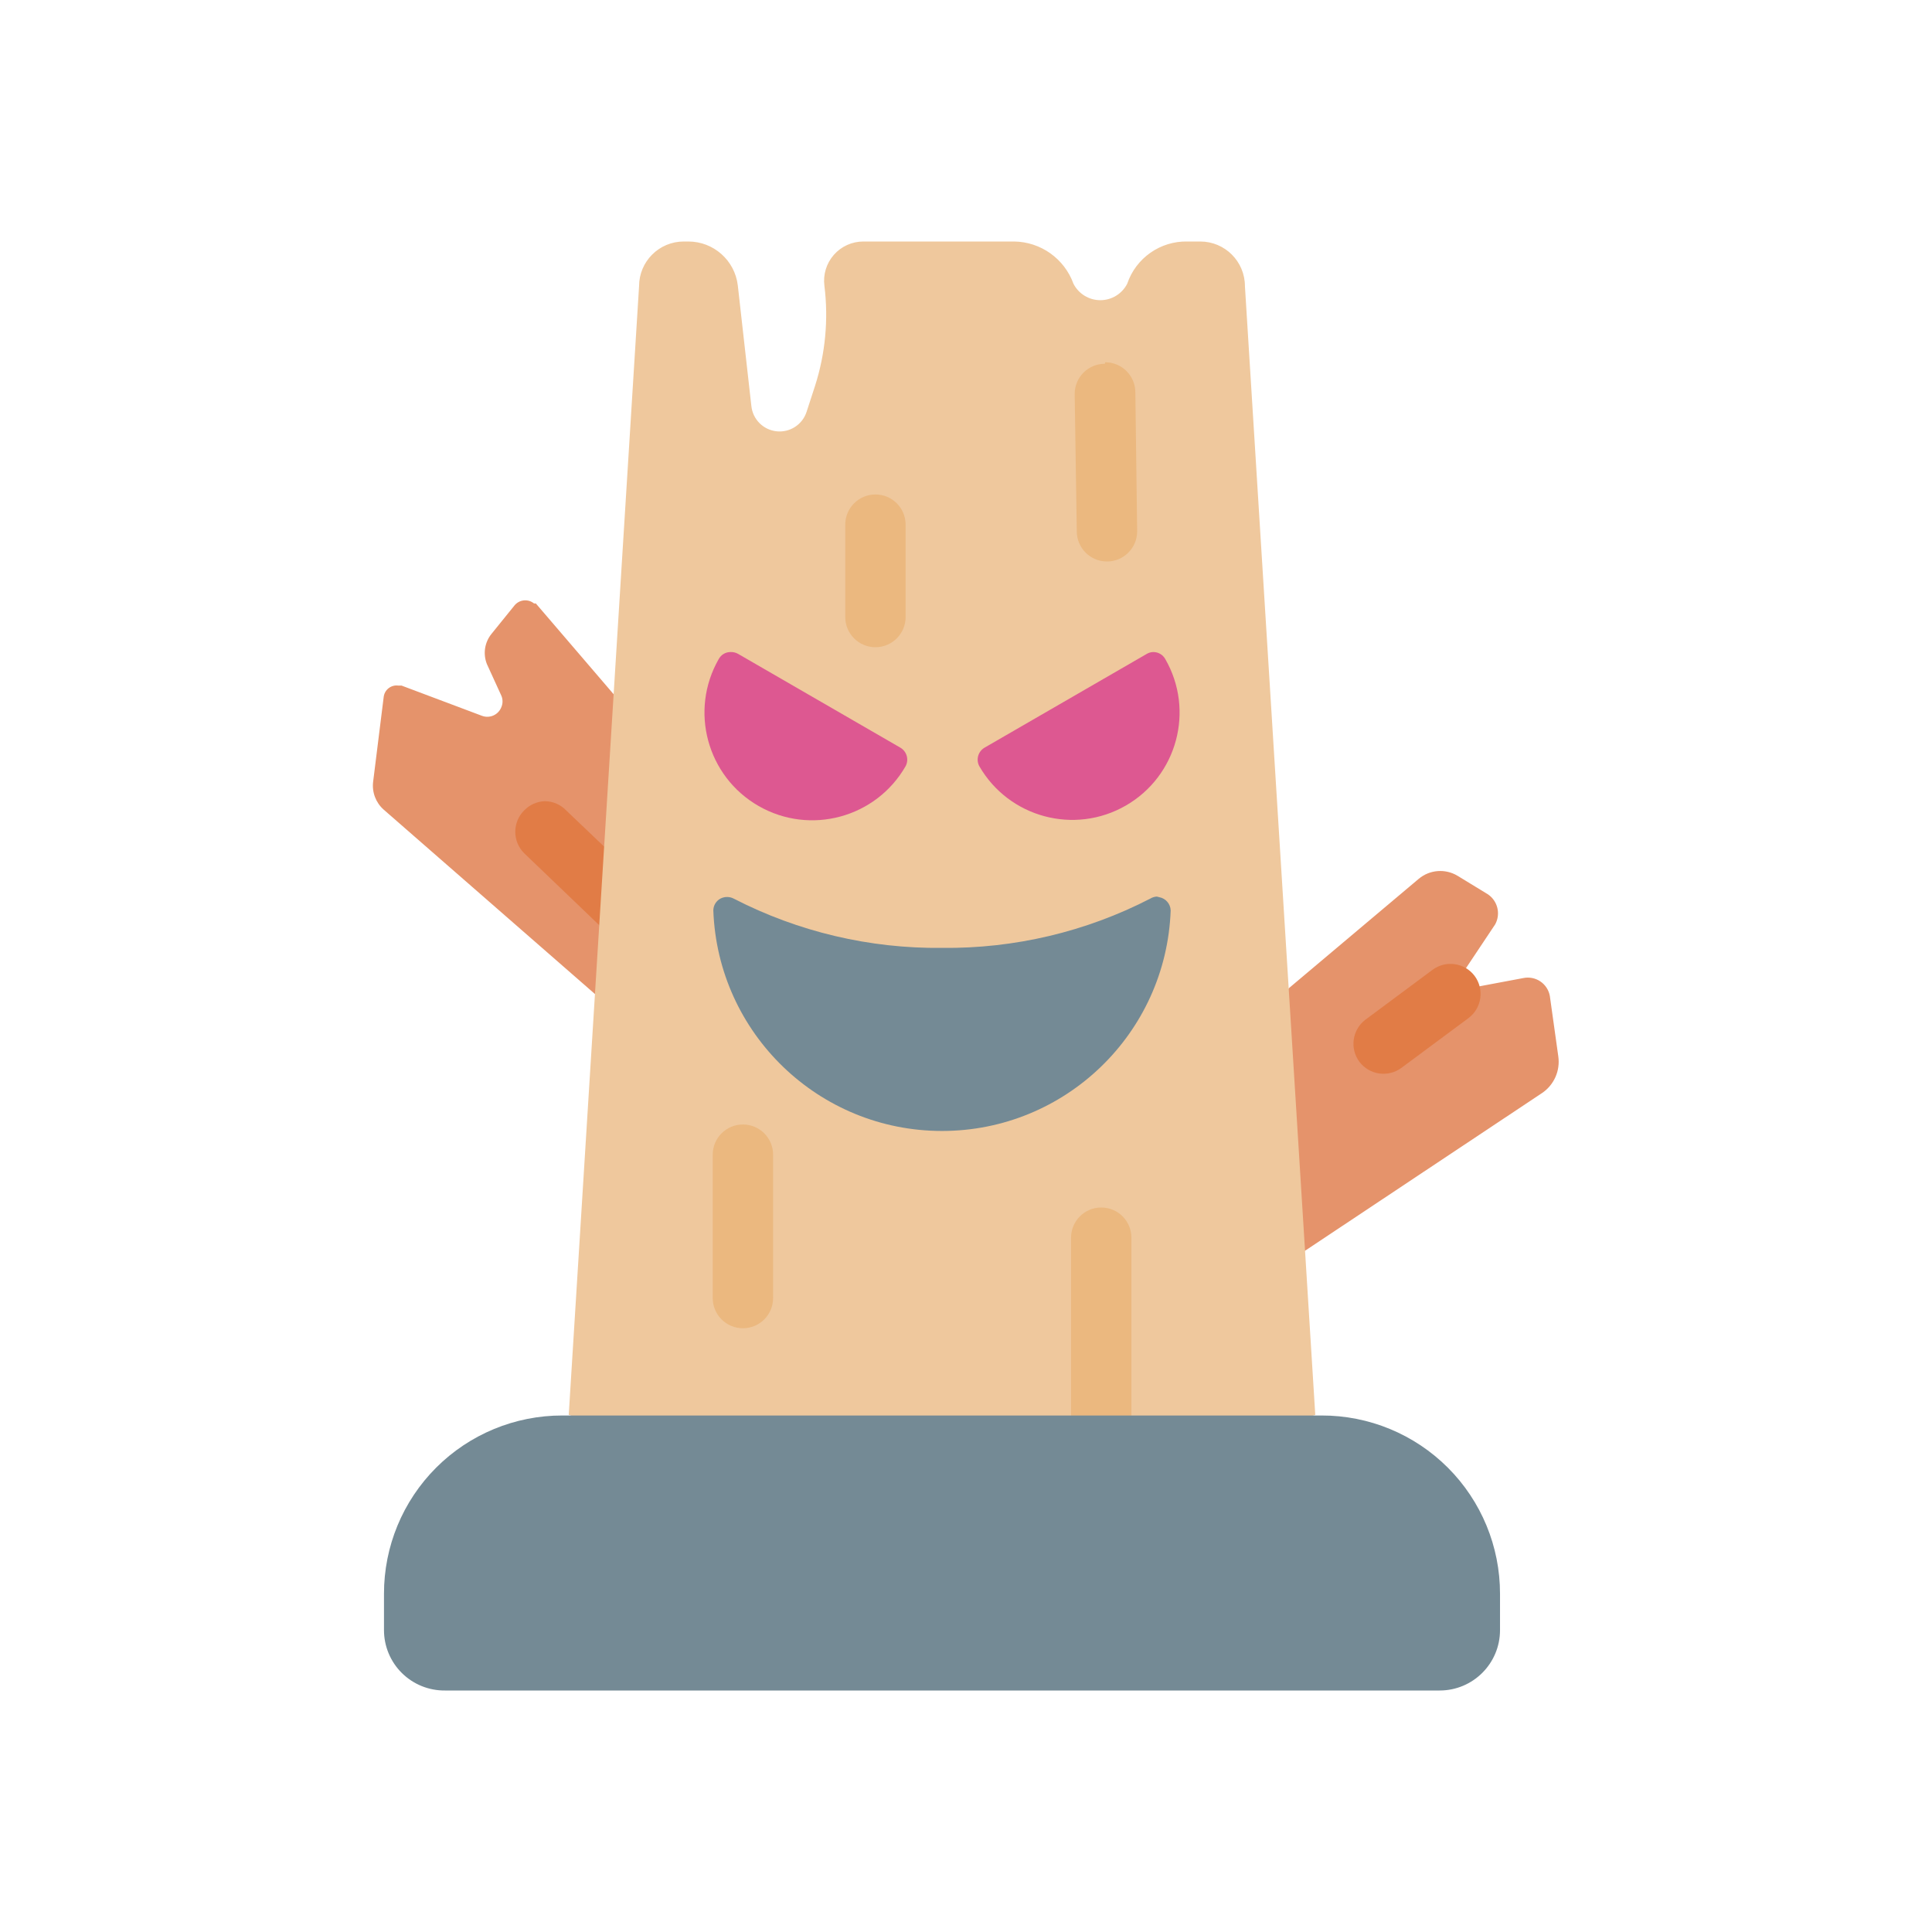
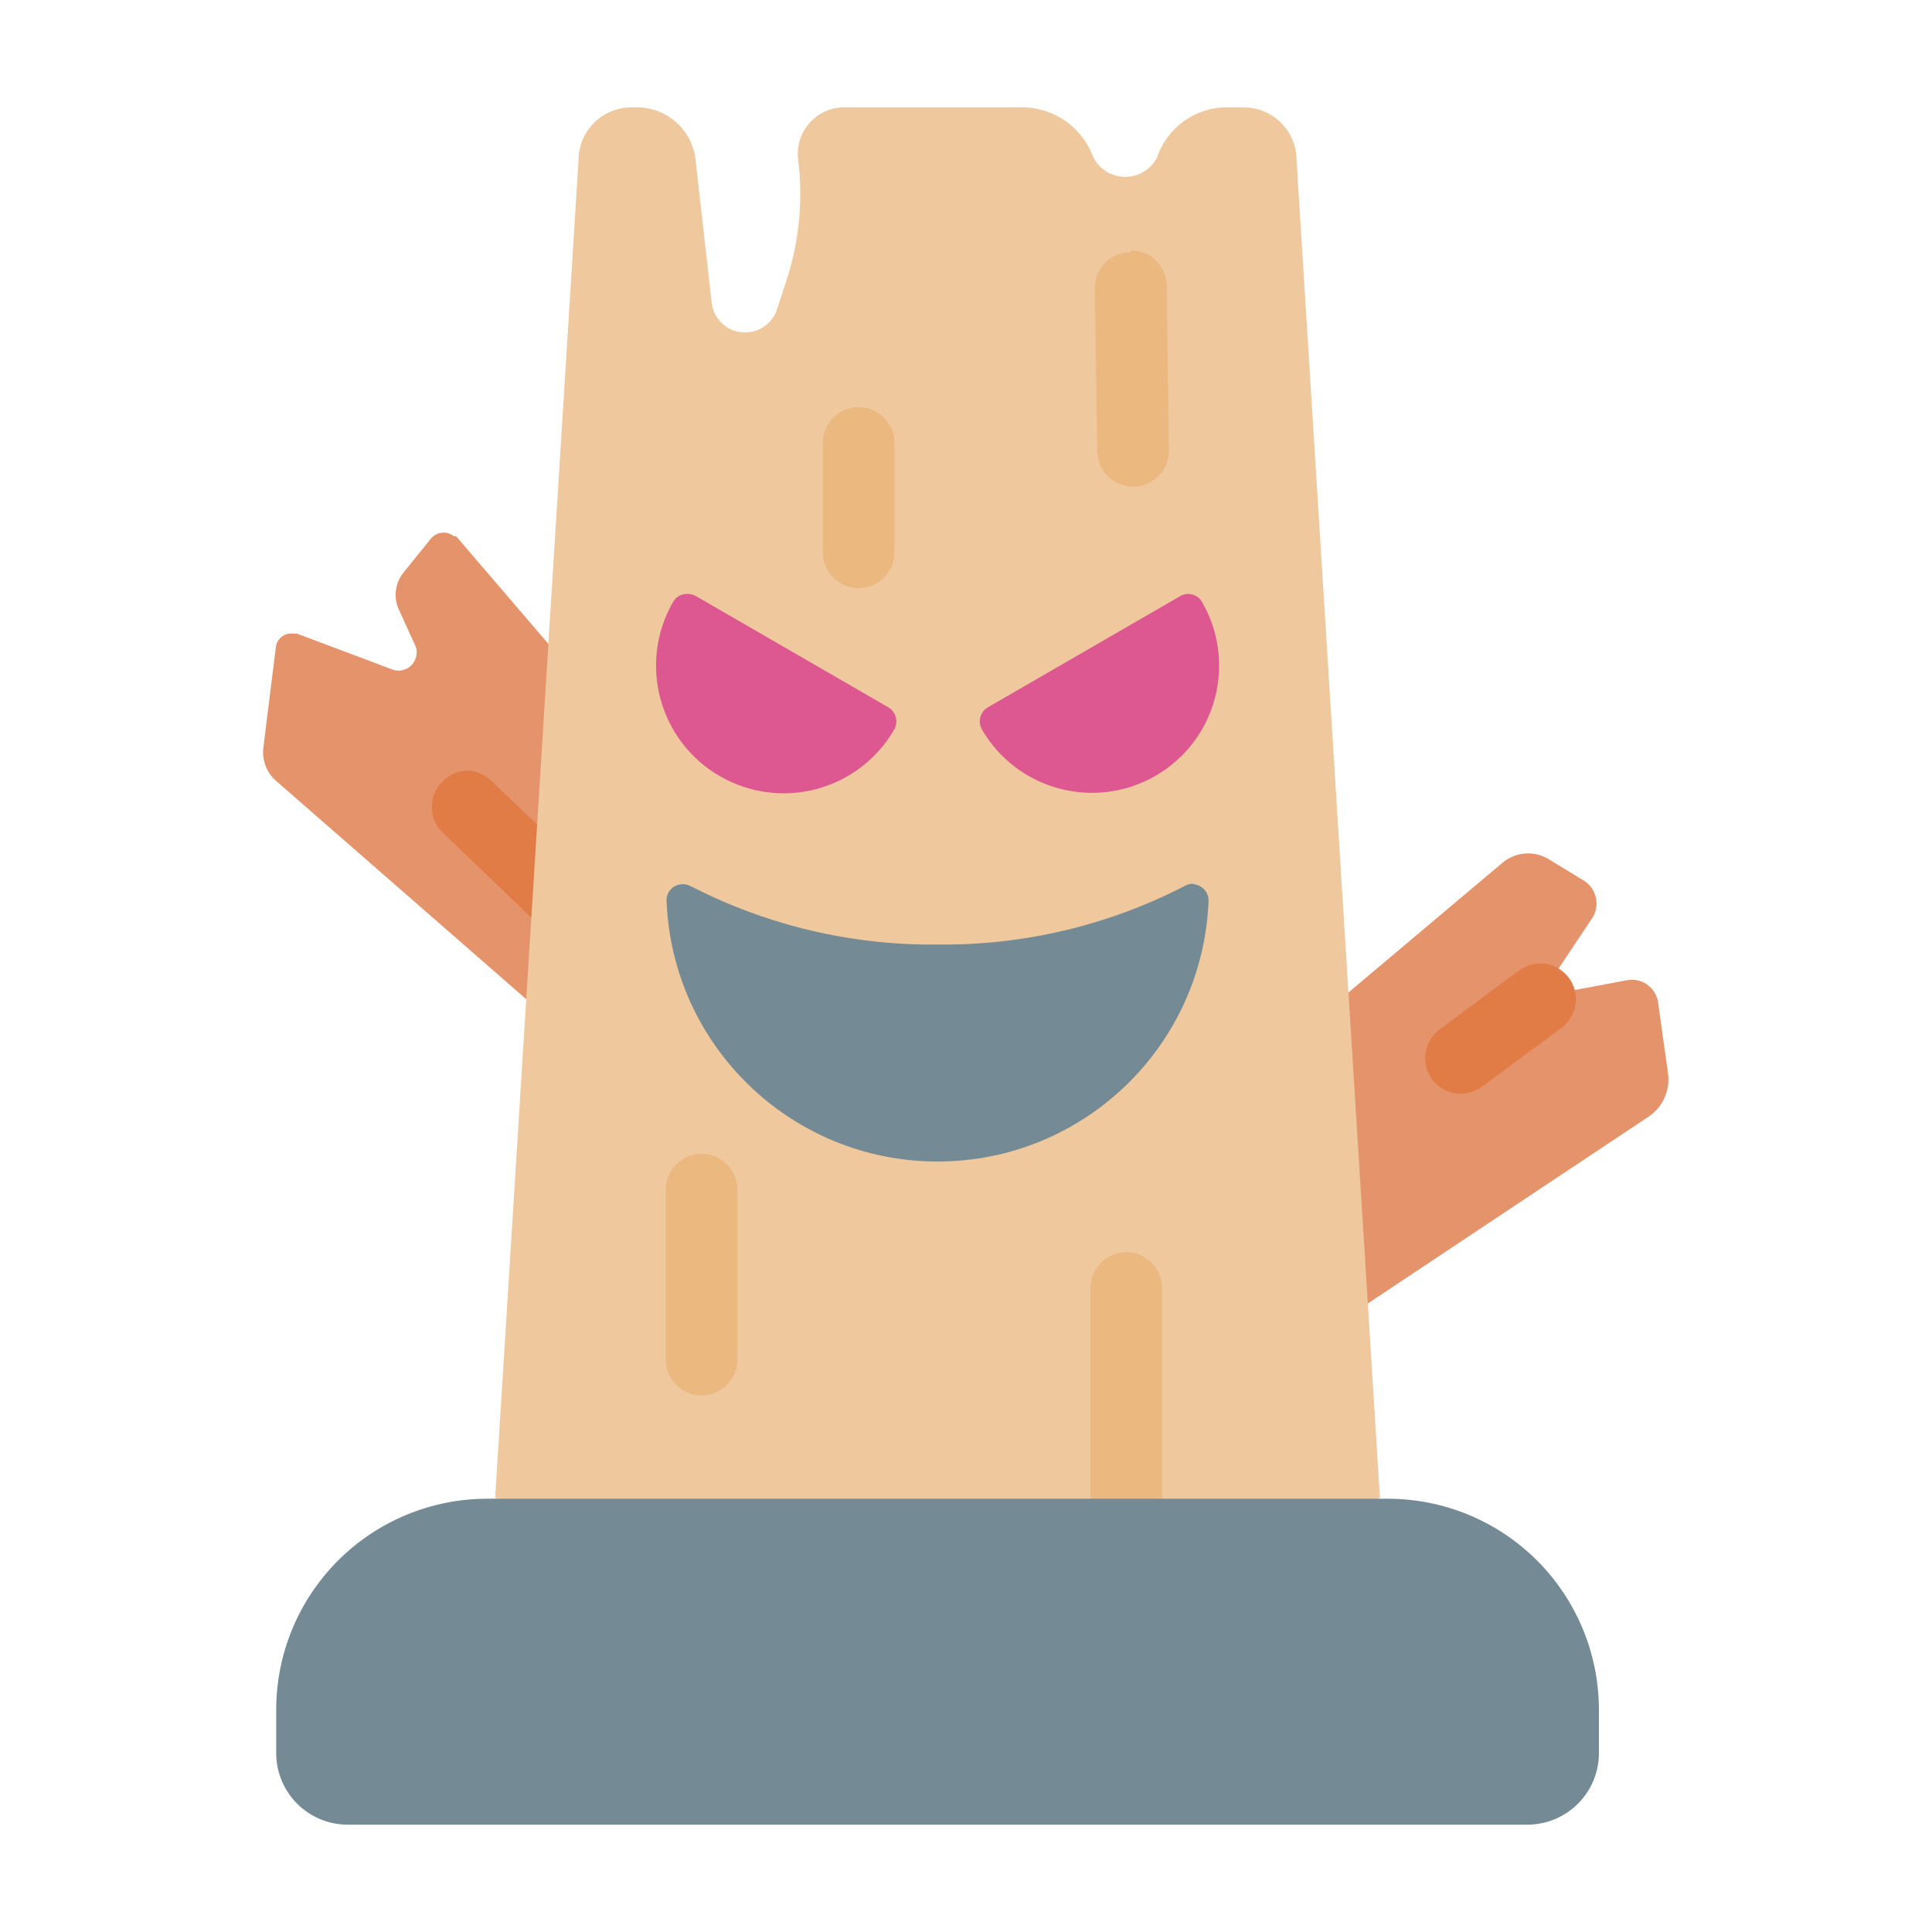
- <svg xmlns="http://www.w3.org/2000/svg" width="800px" height="800px" viewBox="0 0 64 64">
+ <svg xmlns="http://www.w3.org/2000/svg" width="800px" height="800px" viewBox="5 5 54 54">
  <defs>
    <style>
            .cls-1{fill:#e5936b;}.cls-2{fill:#e17c46;}.cls-3{fill:#efc89d;}.cls-4{fill:#748a95;}.cls-5{fill:#dd5891;}.cls-6{fill:#ebb87f;}
        </style>
  </defs>
  <g data-name="Evil Tree" id="Evil_Tree">
    <path class="cls-1" d="M19.71,32.93l-7-6.11a1.06,1.06,0,0,1-.35-.92l.35-2.81a.43.43,0,0,1,.48-.38l.11,0,2.66,1a.5.5,0,0,0,.65-.29.48.48,0,0,0,0-.37L16.13,22a1,1,0,0,1,.15-1l.76-.94a.46.46,0,0,1,.65-.07s0,0,.06,0L20.33,23l2.2,5Z" id="path70493-9" />
    <path class="cls-2" d="M18.05,26.54a1,1,0,0,0-.69.31,1,1,0,0,0,0,1.41h0L21,31.75a1,1,0,0,0,1.42,0h0a1,1,0,0,0,0-1.41h0l-3.65-3.48A1,1,0,0,0,18.05,26.54Z" id="path258862" />
    <path class="cls-1" d="M42.69,32.74,47,29.11a1.11,1.11,0,0,1,1.28-.1l1,.61a.76.76,0,0,1,.25,1v0l-1.06,1.59a.32.32,0,0,0,.09.45.31.31,0,0,0,.25.05l1.65-.31a.74.74,0,0,1,.88.59v0l.28,2a1.25,1.25,0,0,1-.54,1.22l-7.86,5.23-2.79-4.39Z" id="path70916-3" />
    <path class="cls-3" d="M43.57,46.87,41.24,9.48A1.48,1.48,0,0,0,39.76,8h-.42a2.06,2.06,0,0,0-2,1.4,1,1,0,0,1-1.78,0v0A2.12,2.12,0,0,0,33.6,8h-5a1.3,1.3,0,0,0-1.29,1.47A7.74,7.74,0,0,1,27,12.78l-.28.86a.94.94,0,0,1-1.83-.19l-.45-4A1.65,1.65,0,0,0,22.8,8h-.15a1.48,1.48,0,0,0-1.48,1.48L18.84,46.87l12.36,3.9Z" id="rect67555-6" />
    <path class="cls-4" d="M38.32,29.7a.47.47,0,0,0-.22.07,14.69,14.69,0,0,1-6.89,1.63,14.71,14.71,0,0,1-6.9-1.63h0a.48.48,0,0,0-.45,0h0a.45.45,0,0,0-.23.39,7.58,7.58,0,0,0,15.15,0,.46.46,0,0,0-.38-.44Z" id="path67713" />
    <path class="cls-5" d="M38.21,21.6a.43.43,0,0,0-.22.06l-5.38,3.11a.46.46,0,0,0-.17.61h0a3.55,3.55,0,1,0,6.16-3.55h0A.45.45,0,0,0,38.21,21.6Z" id="path67711" />
    <path class="cls-5" d="M24.2,21.6a.44.44,0,0,0-.39.23A3.55,3.55,0,1,0,30,25.38h0a.46.46,0,0,0-.17-.61h0l-5.38-3.11A.46.46,0,0,0,24.2,21.6Z" id="path71348-7" />
    <path class="cls-2" d="M47.45,32.13l-2.22,1.65a1,1,0,0,0-.2,1.39h0a1,1,0,0,0,1.4.2h0l2.21-1.64a1,1,0,0,0,.21-1.4h0A1,1,0,0,0,47.45,32.13Z" id="path71088" />
    <path class="cls-6" d="M36.6,12.05a1,1,0,0,0-1,1h0l.07,4.55a1,1,0,0,0,2,0h0L37.61,13a1,1,0,0,0-1-1Z" id="path72823" />
    <path class="cls-6" d="M36.48,40a1,1,0,0,0-1,1h0l0,5.89a1,1,0,0,0,1,1h0a1,1,0,0,0,1-1h0l0-5.89A1,1,0,0,0,36.48,40Z" id="path72938" />
    <path class="cls-6" d="M24.61,37.25a1,1,0,0,0-1,1h0l0,4.75a1,1,0,0,0,1,1h0a1,1,0,0,0,1-1h0l0-4.75a1,1,0,0,0-1-1Z" id="path73053" />
    <path class="cls-6" d="M29,16.38a1,1,0,0,0-1,1v3.06a1,1,0,0,0,2,0V17.38A1,1,0,0,0,29,16.38Z" id="path73715" />
    <path class="cls-4" d="M12.72,54v-1.2a5.9,5.9,0,0,1,5.91-5.91H43.78a5.9,5.9,0,0,1,5.91,5.91V54a2,2,0,0,1-2,2H14.74A2,2,0,0,1,12.72,54Z" id="rect64865-5" />
  </g>
</svg>
